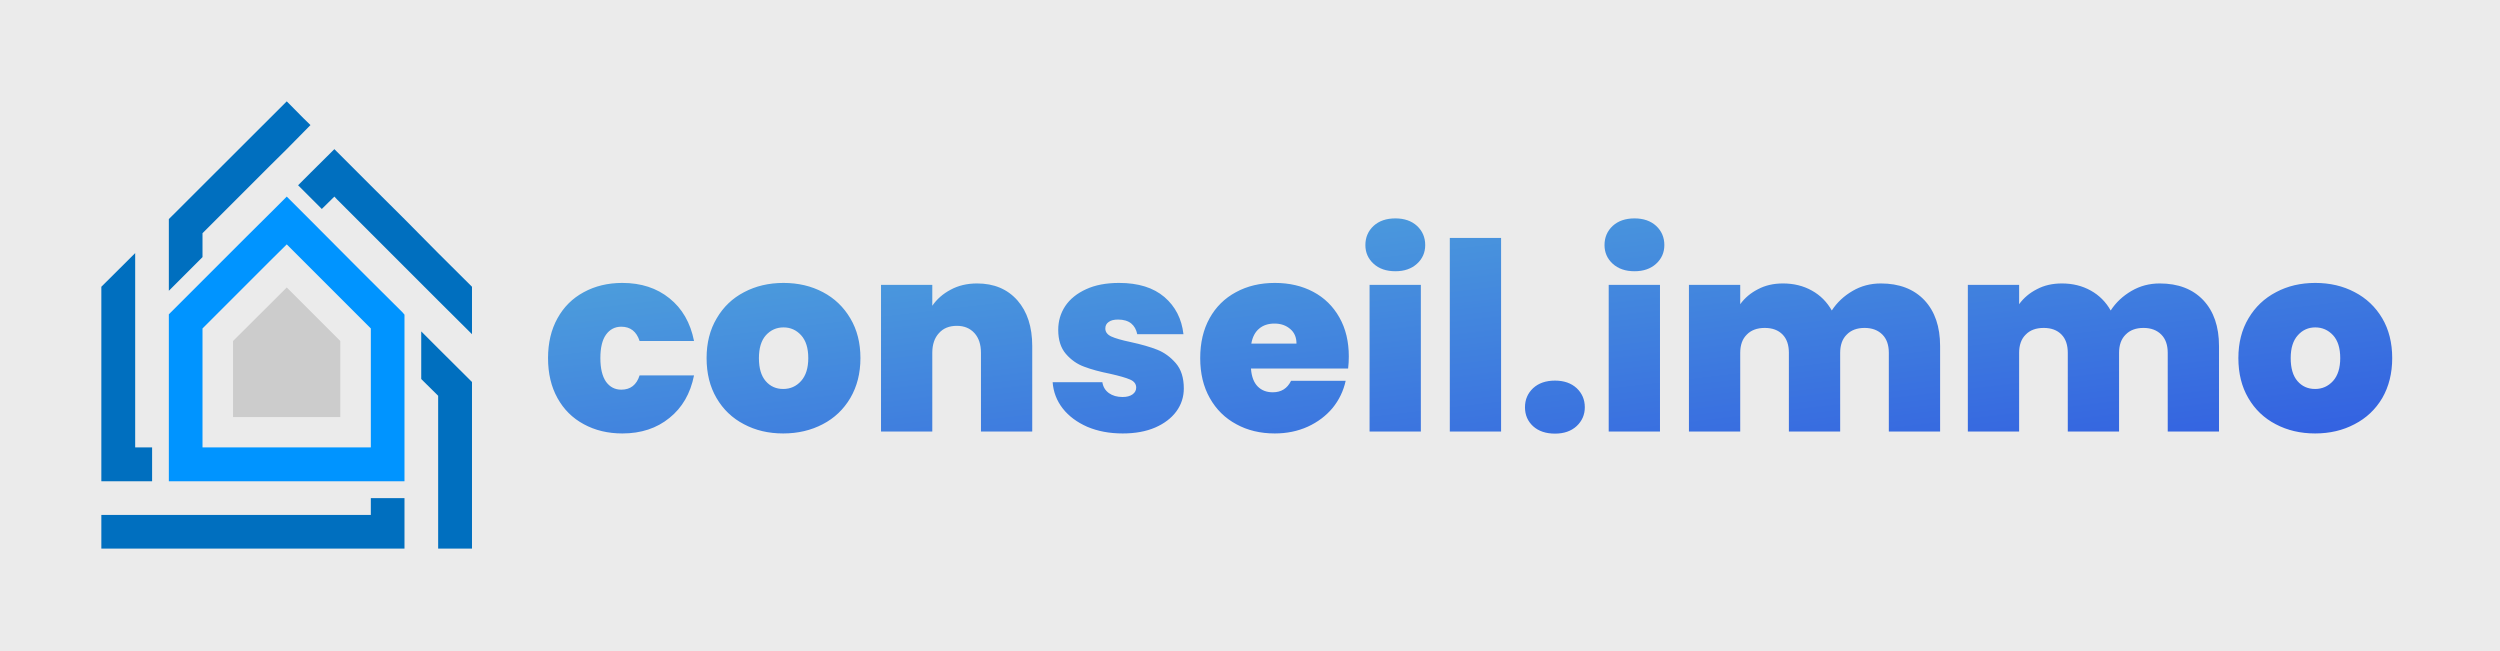
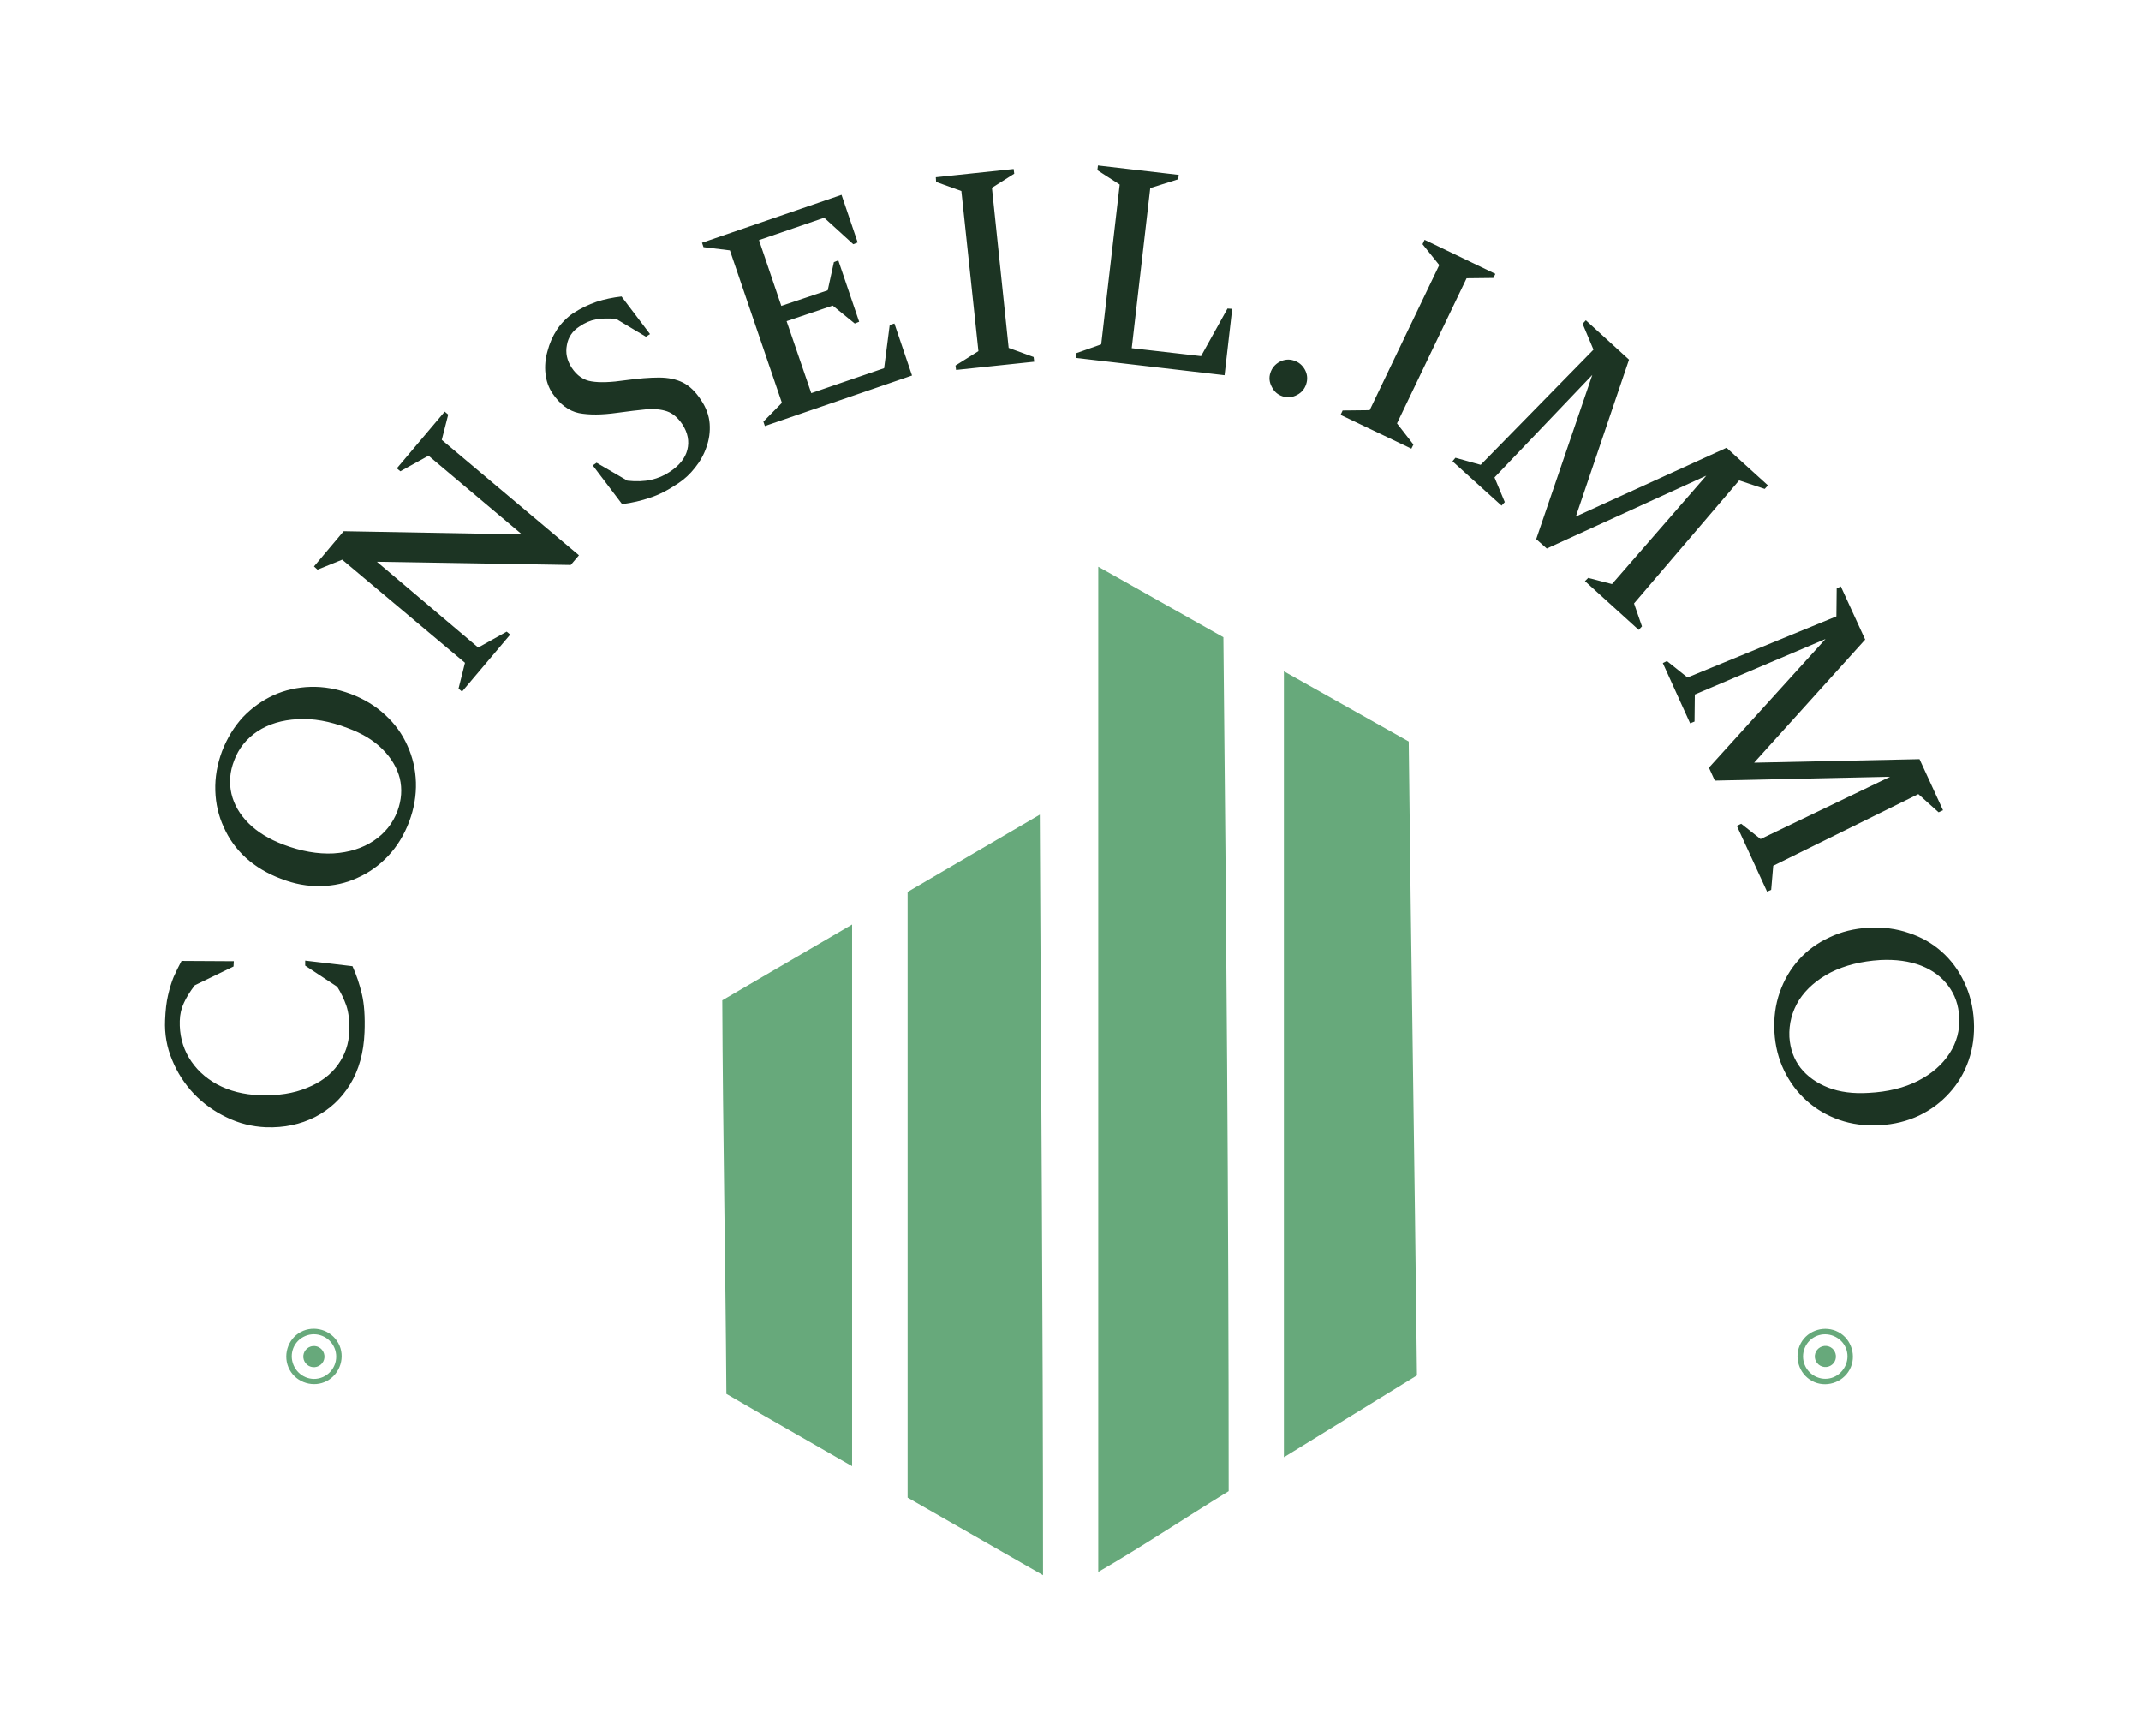
- <svg xmlns="http://www.w3.org/2000/svg" version="1.1" viewBox="0 0 14.333 3.727">
-   <g transform="matrix(1,0,0,1,3.106022,1.252066)">
-     <rect width="14.333" height="14.333" x="-3.106" y="-6.555" fill="#ebebeb" />
-     <g clip-path="url(#SvgjsClipPath1002)">
-       <g clip-path="url(#SvgjsClipPath1000be4fb5b5-9c7c-405a-a6b2-efaec43914ad)">
-         <path d=" M -0.594 0.745 L -0.691 0.648 L -0.691 0.921 L -0.594 1.017 L -0.594 1.893 L -0.4 1.893 L -0.4 0.937 L -0.401 0.937 Z" fill="#006fbf" transform="matrix(1,0,0,1,0,0)" fill-rule="nonzero" />
-       </g>
-       <g clip-path="url(#SvgjsClipPath1000be4fb5b5-9c7c-405a-a6b2-efaec43914ad)">
-         <path d=" M -2.234 1.313 L -2.331 1.313 L -2.331 0.199 L -2.525 0.392 L -2.525 1.507 L -2.234 1.507 Z" fill="#006fbf" transform="matrix(1,0,0,1,0,0)" fill-rule="nonzero" />
-       </g>
-       <g clip-path="url(#SvgjsClipPath1000be4fb5b5-9c7c-405a-a6b2-efaec43914ad)">
-         <path d=" M -0.594 0.199 L -0.787 0.004 L -0.98 -0.188 L -1.173 -0.381 L -1.189 -0.397 L -1.326 -0.261 L -1.366 -0.221 L -1.397 -0.19 L -1.261 -0.054 L -1.189 -0.125 L -1.173 -0.108 L -0.98 0.085 L -0.787 0.278 L -0.594 0.471 L -0.4 0.664 L -0.4 0.392 Z" fill="#006fbf" transform="matrix(1,0,0,1,0,0)" fill-rule="nonzero" />
-       </g>
-       <g clip-path="url(#SvgjsClipPath1000be4fb5b5-9c7c-405a-a6b2-efaec43914ad)">
-         <path d=" M -1.945 0.085 L -1.752 -0.108 L -1.647 -0.213 L -1.559 -0.301 L -1.462 -0.397 L -1.326 -0.535 L -1.366 -0.574 L -1.462 -0.671 L -2.138 0.004 L -2.138 0.415 L -1.945 0.222 Z" fill="#006fbf" transform="matrix(1,0,0,1,0,0)" fill-rule="nonzero" />
-       </g>
-       <g clip-path="url(#SvgjsClipPath1000be4fb5b5-9c7c-405a-a6b2-efaec43914ad)">
-         <path d=" M -0.98 1.7 L -2.525 1.7 L -2.525 1.893 L -0.787 1.893 L -0.787 1.604 L -0.98 1.604 Z" fill="#006fbf" transform="matrix(1,0,0,1,0,0)" fill-rule="nonzero" />
-       </g>
-       <g clip-path="url(#SvgjsClipPath1000be4fb5b5-9c7c-405a-a6b2-efaec43914ad)">
-         <path d=" M -0.98 0.358 L -1.088 0.25 L -1.326 0.011 L -1.462 -0.125 L -1.511 -0.076 L -1.559 -0.028 L -1.694 0.106 L -1.945 0.357 L -2.138 0.55 L -2.138 1.507 L -0.787 1.507 L -0.787 0.552 L -0.798 0.539 L -0.98 0.358 Z M -0.98 1.313 L -0.98 1.313 L -1.945 1.313 L -1.945 0.631 L -1.752 0.438 L -1.559 0.245 L -1.462 0.149 L -1.366 0.245 L -1.173 0.438 L -0.98 0.631 L -0.98 1.313 Z" fill="#0094ff" transform="matrix(1,0,0,1,0,0)" fill-rule="nonzero" />
-       </g>
-       <g clip-path="url(#SvgjsClipPath1000be4fb5b5-9c7c-405a-a6b2-efaec43914ad)">
-         <path d=" M -1.77 0.703 L -1.77 1.139 L -1.155 1.139 L -1.155 0.703 L -1.462 0.396 Z" fill="#cccccc" transform="matrix(1,0,0,1,0,0)" fill-rule="nonzero" />
+ <svg xmlns="http://www.w3.org/2000/svg" version="1.1" viewBox="0 0 7.289 5.909">
+   <g transform="matrix(1,0,0,1,2.459001,1.929349)">
+     <rect width="7.289" height="7.289" x="-2.459" y="-2.619" fill="#ffffff" />
+     <g>
+       <path d=" M -1.218 1.585 Q -1.222 1.688 -1.267 1.762 Q -1.312 1.835 -1.386 1.873 Q -1.461 1.911 -1.553 1.908 Q -1.625 1.905 -1.688 1.874 Q -1.751 1.844 -1.799 1.794 Q -1.847 1.743 -1.873 1.679 Q -1.9 1.615 -1.897 1.544 Q -1.895 1.493 -1.887 1.459 Q -1.879 1.424 -1.868 1.397 Q -1.856 1.37 -1.841 1.342 L -1.663 1.343 L -1.664 1.361 L -1.796 1.425 Q -1.821 1.458 -1.833 1.485 Q -1.846 1.512 -1.847 1.546 Q -1.849 1.615 -1.816 1.671 Q -1.782 1.728 -1.72 1.762 Q -1.657 1.796 -1.574 1.799 Q -1.481 1.802 -1.414 1.774 Q -1.346 1.747 -1.309 1.696 Q -1.272 1.645 -1.27 1.582 Q -1.268 1.53 -1.28 1.494 Q -1.293 1.458 -1.311 1.43 L -1.42 1.358 L -1.42 1.341 L -1.259 1.36 Q -1.239 1.404 -1.227 1.455 Q -1.215 1.505 -1.218 1.585 M -1.066 0.868 Q -1.092 0.936 -1.137 0.984 Q -1.183 1.033 -1.242 1.059 Q -1.3 1.086 -1.367 1.087 Q -1.434 1.089 -1.503 1.062 Q -1.572 1.036 -1.622 0.991 Q -1.671 0.946 -1.697 0.887 Q -1.724 0.829 -1.726 0.762 Q -1.728 0.695 -1.703 0.628 Q -1.677 0.561 -1.632 0.512 Q -1.586 0.464 -1.527 0.437 Q -1.469 0.411 -1.402 0.409 Q -1.335 0.407 -1.265 0.433 Q -1.196 0.459 -1.147 0.505 Q -1.098 0.55 -1.072 0.609 Q -1.045 0.668 -1.043 0.734 Q -1.041 0.801 -1.066 0.868 M -1.106 0.832 Q -1.085 0.775 -1.098 0.72 Q -1.112 0.666 -1.157 0.621 Q -1.202 0.576 -1.276 0.549 Q -1.367 0.514 -1.446 0.519 Q -1.525 0.523 -1.582 0.56 Q -1.639 0.598 -1.662 0.66 Q -1.684 0.717 -1.671 0.773 Q -1.658 0.828 -1.613 0.873 Q -1.568 0.918 -1.494 0.946 Q -1.404 0.98 -1.324 0.976 Q -1.244 0.971 -1.187 0.933 Q -1.13 0.895 -1.106 0.832 M -0.886 0.425 L -0.898 0.415 L -0.876 0.327 L -1.294 -0.024 L -1.378 0.01 L -1.39 -0.001 L -1.289 -0.121 L -0.682 -0.11 L -1 -0.378 L -1.096 -0.325 L -1.108 -0.335 L -0.945 -0.528 L -0.933 -0.518 L -0.955 -0.432 L -0.488 -0.039 L -0.516 -0.006 L -1.176 -0.017 L -0.831 0.275 L -0.734 0.221 L -0.722 0.231 L -0.886 0.425 M -0.15 -0.284 Q -0.202 -0.249 -0.246 -0.235 Q -0.289 -0.22 -0.341 -0.213 L -0.441 -0.345 L -0.428 -0.354 L -0.323 -0.293 Q -0.278 -0.288 -0.242 -0.296 Q -0.207 -0.304 -0.179 -0.323 Q -0.13 -0.355 -0.119 -0.398 Q -0.108 -0.442 -0.136 -0.485 Q -0.159 -0.519 -0.188 -0.529 Q -0.217 -0.539 -0.258 -0.536 Q -0.299 -0.532 -0.358 -0.524 Q -0.436 -0.513 -0.488 -0.523 Q -0.54 -0.534 -0.578 -0.59 Q -0.598 -0.62 -0.602 -0.658 Q -0.606 -0.696 -0.595 -0.734 Q -0.585 -0.773 -0.563 -0.807 Q -0.541 -0.84 -0.508 -0.863 Q -0.469 -0.888 -0.428 -0.902 Q -0.388 -0.915 -0.343 -0.92 L -0.246 -0.792 L -0.26 -0.783 L -0.362 -0.844 Q -0.403 -0.847 -0.43 -0.842 Q -0.458 -0.837 -0.486 -0.818 Q -0.522 -0.795 -0.529 -0.755 Q -0.537 -0.715 -0.513 -0.678 Q -0.486 -0.637 -0.445 -0.631 Q -0.404 -0.624 -0.329 -0.635 Q -0.263 -0.644 -0.216 -0.644 Q -0.168 -0.644 -0.134 -0.627 Q -0.1 -0.61 -0.072 -0.567 Q -0.046 -0.528 -0.043 -0.487 Q -0.04 -0.446 -0.054 -0.407 Q -0.067 -0.369 -0.093 -0.337 Q -0.118 -0.305 -0.15 -0.284 M 0.145 -0.479 L 0.14 -0.494 L 0.203 -0.558 L 0.026 -1.077 L -0.064 -1.088 L -0.069 -1.103 L 0.406 -1.266 L 0.461 -1.104 L 0.446 -1.098 L 0.347 -1.188 L 0.125 -1.112 L 0.201 -0.888 L 0.359 -0.941 L 0.38 -1.037 L 0.395 -1.043 L 0.466 -0.834 L 0.451 -0.828 L 0.376 -0.889 L 0.219 -0.836 L 0.303 -0.591 L 0.551 -0.676 L 0.57 -0.823 L 0.586 -0.828 L 0.646 -0.651 L 0.145 -0.479 M 0.796 -0.67 L 0.794 -0.685 L 0.872 -0.734 L 0.814 -1.279 L 0.728 -1.31 L 0.727 -1.326 L 0.992 -1.354 L 0.994 -1.338 L 0.918 -1.29 L 0.975 -0.745 L 1.06 -0.714 L 1.062 -0.698 L 0.796 -0.67 M 1.203 -0.711 L 1.205 -0.727 L 1.29 -0.757 L 1.353 -1.301 L 1.277 -1.35 L 1.279 -1.366 L 1.554 -1.334 L 1.552 -1.319 L 1.457 -1.289 L 1.394 -0.744 L 1.63 -0.717 L 1.72 -0.879 L 1.736 -0.878 L 1.71 -0.652 L 1.203 -0.711 M 1.908 -0.58 Q 1.883 -0.588 1.871 -0.612 Q 1.858 -0.636 1.866 -0.66 Q 1.874 -0.685 1.898 -0.698 Q 1.922 -0.71 1.946 -0.702 Q 1.971 -0.694 1.984 -0.67 Q 1.996 -0.647 1.988 -0.622 Q 1.98 -0.597 1.957 -0.585 Q 1.933 -0.572 1.908 -0.58 M 2.105 -0.517 L 2.112 -0.532 L 2.204 -0.533 L 2.441 -1.027 L 2.384 -1.098 L 2.391 -1.113 L 2.632 -0.997 L 2.625 -0.983 L 2.534 -0.982 L 2.297 -0.488 L 2.353 -0.416 L 2.346 -0.402 L 2.105 -0.517 M 2.486 -0.359 L 2.496 -0.371 L 2.582 -0.347 L 2.966 -0.739 L 2.929 -0.827 L 2.94 -0.839 L 3.087 -0.705 L 2.906 -0.171 L 3.419 -0.405 L 3.56 -0.277 L 3.549 -0.265 L 3.462 -0.294 L 3.104 0.125 L 3.131 0.203 L 3.12 0.215 L 2.937 0.049 L 2.948 0.038 L 3.029 0.059 L 3.35 -0.31 L 2.807 -0.062 L 2.771 -0.094 L 2.962 -0.653 L 2.629 -0.304 L 2.664 -0.22 L 2.653 -0.208 L 2.486 -0.359 M 3.202 0.328 L 3.216 0.321 L 3.286 0.377 L 3.793 0.169 L 3.794 0.074 L 3.808 0.067 L 3.891 0.248 L 3.513 0.667 L 4.076 0.655 L 4.156 0.829 L 4.141 0.836 L 4.072 0.774 L 3.578 1.018 L 3.571 1.1 L 3.557 1.106 L 3.454 0.882 L 3.469 0.875 L 3.535 0.927 L 3.976 0.715 L 3.379 0.728 L 3.359 0.684 L 3.756 0.246 L 3.311 0.435 L 3.31 0.527 L 3.295 0.533 L 3.202 0.328 M 3.582 1.584 Q 3.578 1.512 3.6 1.449 Q 3.622 1.386 3.665 1.338 Q 3.708 1.29 3.769 1.262 Q 3.829 1.233 3.903 1.229 Q 3.977 1.225 4.04 1.247 Q 4.104 1.268 4.152 1.311 Q 4.2 1.354 4.228 1.414 Q 4.257 1.474 4.261 1.546 Q 4.265 1.618 4.243 1.681 Q 4.221 1.744 4.178 1.791 Q 4.135 1.839 4.075 1.868 Q 4.014 1.897 3.94 1.901 Q 3.866 1.905 3.803 1.883 Q 3.74 1.861 3.692 1.818 Q 3.644 1.775 3.615 1.715 Q 3.586 1.655 3.582 1.584 M 3.633 1.601 Q 3.637 1.662 3.671 1.706 Q 3.706 1.75 3.765 1.773 Q 3.824 1.796 3.903 1.791 Q 4 1.786 4.071 1.75 Q 4.141 1.714 4.178 1.657 Q 4.215 1.6 4.211 1.533 Q 4.208 1.472 4.174 1.427 Q 4.14 1.381 4.081 1.358 Q 4.021 1.335 3.942 1.339 Q 3.846 1.345 3.774 1.381 Q 3.703 1.418 3.666 1.475 Q 3.63 1.533 3.633 1.601" fill="#1c3423" fill-rule="nonzero" />
+     </g>
+     <g clip-path="url(#SvgjsClipPath1004)">
+       <g clip-path="url(#SvgjsClipPath1000f10a25eb-1dcf-4bdc-b1ee-ddaabffc78be)">
+         <path d=" M 1.706 0.24 L 1.28 0 L 1.28 3.422 C 1.429 3.336 1.569 3.242 1.724 3.147 C 1.724 2.176 1.716 1.21 1.706 0.24 Z M 1.081 0.844 L 0.631 1.107 L 0.631 3.169 L 1.092 3.433 C 1.092 2.563 1.085 1.714 1.081 0.844 Z M 0.442 1.218 L -0 1.476 C 0.002 1.923 0.011 2.37 0.014 2.816 L 0.128 2.882 L 0.442 3.062 L 0.442 1.218 Z M 1.913 3.031 L 2.365 2.753 C 2.357 2.034 2.345 1.314 2.337 0.595 L 1.912 0.356 L 1.912 3.031 Z" fill="#67a97b" transform="matrix(1,0,0,1,0,0)" fill-rule="nonzero" />
      </g>
    </g>
-     <g>
-       <path d=" M 0.09 0.573 Q 0.144 0.475 0.241 0.423 Q 0.338 0.37 0.462 0.37 Q 0.623 0.37 0.732 0.458 Q 0.842 0.546 0.873 0.703 L 0.561 0.703 Q 0.534 0.621 0.456 0.621 Q 0.401 0.621 0.368 0.667 Q 0.336 0.712 0.336 0.801 Q 0.336 0.889 0.368 0.936 Q 0.401 0.982 0.456 0.982 Q 0.535 0.982 0.561 0.9 L 0.873 0.9 Q 0.842 1.056 0.732 1.144 Q 0.623 1.233 0.462 1.233 Q 0.338 1.233 0.241 1.18 Q 0.144 1.128 0.09 1.03 Q 0.036 0.933 0.036 0.801 Q 0.036 0.67 0.09 0.573 M 1.159 1.18 Q 1.059 1.128 1.002 1.03 Q 0.945 0.933 0.945 0.801 Q 0.945 0.67 1.003 0.573 Q 1.06 0.475 1.16 0.423 Q 1.26 0.37 1.386 0.37 Q 1.512 0.37 1.612 0.423 Q 1.711 0.475 1.769 0.573 Q 1.827 0.67 1.827 0.801 Q 1.827 0.931 1.769 1.03 Q 1.711 1.128 1.611 1.18 Q 1.51 1.233 1.384 1.233 Q 1.258 1.233 1.159 1.18 M 1.487 0.932 Q 1.528 0.886 1.528 0.801 Q 1.528 0.715 1.487 0.67 Q 1.446 0.625 1.386 0.625 Q 1.326 0.625 1.285 0.67 Q 1.245 0.715 1.245 0.801 Q 1.245 0.888 1.284 0.933 Q 1.323 0.978 1.384 0.978 Q 1.446 0.978 1.487 0.932 M 2.727 0.47 Q 2.812 0.567 2.812 0.732 L 2.812 1.222 L 2.518 1.222 L 2.518 0.771 Q 2.518 0.699 2.481 0.658 Q 2.443 0.616 2.38 0.616 Q 2.314 0.616 2.277 0.658 Q 2.239 0.699 2.239 0.771 L 2.239 1.222 L 1.945 1.222 L 1.945 0.381 L 2.239 0.381 L 2.239 0.501 Q 2.278 0.444 2.344 0.409 Q 2.41 0.373 2.496 0.373 Q 2.641 0.373 2.727 0.47 M 3.128 1.195 Q 3.039 1.156 2.987 1.09 Q 2.935 1.023 2.929 0.939 L 3.214 0.939 Q 3.22 0.979 3.252 1.002 Q 3.283 1.024 3.33 1.024 Q 3.366 1.024 3.387 1.009 Q 3.408 0.994 3.408 0.97 Q 3.408 0.939 3.373 0.924 Q 3.339 0.909 3.259 0.891 Q 3.169 0.873 3.109 0.85 Q 3.049 0.828 3.005 0.777 Q 2.961 0.726 2.961 0.639 Q 2.961 0.564 3.001 0.503 Q 3.042 0.442 3.121 0.406 Q 3.199 0.37 3.31 0.37 Q 3.475 0.37 3.57 0.451 Q 3.664 0.532 3.679 0.664 L 3.414 0.664 Q 3.406 0.624 3.379 0.602 Q 3.351 0.58 3.304 0.58 Q 3.268 0.58 3.25 0.594 Q 3.231 0.607 3.231 0.631 Q 3.231 0.661 3.265 0.677 Q 3.3 0.693 3.376 0.709 Q 3.468 0.729 3.529 0.753 Q 3.589 0.777 3.635 0.83 Q 3.681 0.883 3.681 0.975 Q 3.681 1.048 3.638 1.107 Q 3.595 1.165 3.517 1.199 Q 3.438 1.233 3.331 1.233 Q 3.217 1.233 3.128 1.195 M 4.623 0.861 L 4.066 0.861 Q 4.071 0.93 4.105 0.964 Q 4.138 0.997 4.191 0.997 Q 4.264 0.997 4.296 0.931 L 4.609 0.931 Q 4.59 1.018 4.534 1.087 Q 4.477 1.155 4.392 1.194 Q 4.306 1.233 4.203 1.233 Q 4.078 1.233 3.982 1.18 Q 3.885 1.128 3.83 1.03 Q 3.775 0.933 3.775 0.801 Q 3.775 0.669 3.829 0.572 Q 3.883 0.475 3.98 0.423 Q 4.077 0.37 4.203 0.37 Q 4.327 0.37 4.423 0.421 Q 4.519 0.472 4.573 0.568 Q 4.627 0.663 4.627 0.792 Q 4.627 0.826 4.623 0.861 M 4.327 0.718 Q 4.327 0.664 4.291 0.634 Q 4.255 0.603 4.201 0.603 Q 4.147 0.603 4.113 0.632 Q 4.078 0.661 4.068 0.718 L 4.327 0.718 M 4.769 0.26 Q 4.722 0.217 4.722 0.153 Q 4.722 0.087 4.769 0.043 Q 4.816 0 4.894 0 Q 4.971 0 5.018 0.043 Q 5.065 0.087 5.065 0.153 Q 5.065 0.217 5.018 0.26 Q 4.971 0.303 4.894 0.303 Q 4.816 0.303 4.769 0.26 M 5.04 0.381 L 5.04 1.222 L 4.746 1.222 L 4.746 0.381 L 5.04 0.381 M 5.5 0.112 L 5.5 1.222 L 5.206 1.222 L 5.206 0.112 L 5.5 0.112 M 5.684 1.192 Q 5.637 1.149 5.637 1.083 Q 5.637 1.017 5.684 0.973 Q 5.731 0.93 5.809 0.93 Q 5.886 0.93 5.933 0.973 Q 5.98 1.017 5.98 1.083 Q 5.98 1.147 5.933 1.191 Q 5.886 1.234 5.809 1.234 Q 5.731 1.234 5.684 1.192 M 6.14 0.26 Q 6.093 0.217 6.093 0.153 Q 6.093 0.087 6.14 0.043 Q 6.187 0 6.265 0 Q 6.342 0 6.389 0.043 Q 6.436 0.087 6.436 0.153 Q 6.436 0.217 6.389 0.26 Q 6.342 0.303 6.265 0.303 Q 6.187 0.303 6.14 0.26 M 6.411 0.381 L 6.411 1.222 L 6.117 1.222 L 6.117 0.381 L 6.411 0.381 M 7.927 0.469 Q 8.017 0.565 8.017 0.732 L 8.017 1.222 L 7.723 1.222 L 7.723 0.771 Q 7.723 0.703 7.686 0.666 Q 7.648 0.628 7.584 0.628 Q 7.519 0.628 7.482 0.666 Q 7.444 0.703 7.444 0.771 L 7.444 1.222 L 7.15 1.222 L 7.15 0.771 Q 7.15 0.703 7.114 0.666 Q 7.077 0.628 7.012 0.628 Q 6.946 0.628 6.909 0.666 Q 6.871 0.703 6.871 0.771 L 6.871 1.222 L 6.577 1.222 L 6.577 0.381 L 6.871 0.381 L 6.871 0.492 Q 6.91 0.438 6.973 0.406 Q 7.035 0.373 7.116 0.373 Q 7.209 0.373 7.282 0.414 Q 7.354 0.454 7.396 0.528 Q 7.441 0.459 7.515 0.416 Q 7.588 0.373 7.677 0.373 Q 7.836 0.373 7.927 0.469 M 9.526 0.469 Q 9.616 0.565 9.616 0.732 L 9.616 1.222 L 9.322 1.222 L 9.322 0.771 Q 9.322 0.703 9.285 0.666 Q 9.247 0.628 9.183 0.628 Q 9.118 0.628 9.081 0.666 Q 9.043 0.703 9.043 0.771 L 9.043 1.222 L 8.749 1.222 L 8.749 0.771 Q 8.749 0.703 8.713 0.666 Q 8.676 0.628 8.611 0.628 Q 8.545 0.628 8.508 0.666 Q 8.47 0.703 8.47 0.771 L 8.47 1.222 L 8.176 1.222 L 8.176 0.381 L 8.47 0.381 L 8.47 0.492 Q 8.509 0.438 8.572 0.406 Q 8.634 0.373 8.715 0.373 Q 8.808 0.373 8.881 0.414 Q 8.953 0.454 8.995 0.528 Q 9.04 0.459 9.114 0.416 Q 9.187 0.373 9.276 0.373 Q 9.435 0.373 9.526 0.469 M 9.941 1.18 Q 9.841 1.128 9.784 1.03 Q 9.727 0.933 9.727 0.801 Q 9.727 0.67 9.785 0.573 Q 9.843 0.475 9.943 0.423 Q 10.042 0.37 10.168 0.37 Q 10.294 0.37 10.394 0.423 Q 10.494 0.475 10.552 0.573 Q 10.609 0.67 10.609 0.801 Q 10.609 0.931 10.552 1.03 Q 10.494 1.128 10.393 1.18 Q 10.293 1.233 10.167 1.233 Q 10.041 1.233 9.941 1.18 M 10.27 0.932 Q 10.311 0.886 10.311 0.801 Q 10.311 0.715 10.27 0.67 Q 10.228 0.625 10.168 0.625 Q 10.108 0.625 10.068 0.67 Q 10.027 0.715 10.027 0.801 Q 10.027 0.888 10.066 0.933 Q 10.105 0.978 10.167 0.978 Q 10.228 0.978 10.27 0.932" fill="url(#gradient-dd031ce9-92d3-4972-9f46-3d42767eb831)" fill-rule="nonzero" />
+     <g transform="matrix(-0.4748614,-0.8800606,0.8800606,-0.4748614,-4.413802,2.742125)">
+       <g clip-path="url(#SvgjsClipPath1005)">
+         <path d=" M -1.389 2.781 C -1.337 2.781 -1.294 2.738 -1.294 2.686 C -1.294 2.635 -1.337 2.592 -1.389 2.592 C -1.44 2.592 -1.483 2.635 -1.483 2.686 C -1.483 2.738 -1.44 2.781 -1.389 2.781 Z M -1.389 2.762 C -1.431 2.762 -1.465 2.728 -1.465 2.686 C -1.465 2.644 -1.431 2.611 -1.389 2.611 C -1.347 2.611 -1.313 2.644 -1.313 2.686 C -1.313 2.728 -1.347 2.762 -1.389 2.762 Z M -1.389 2.722 C -1.369 2.722 -1.353 2.706 -1.353 2.686 C -1.353 2.666 -1.369 2.65 -1.389 2.65 C -1.409 2.65 -1.425 2.666 -1.425 2.686 C -1.425 2.706 -1.409 2.722 -1.389 2.722 Z" fill="#67a97b" transform="matrix(1,0,0,1,0,0)" fill-rule="nonzero" />
+       </g>
    </g>
-     <g />
+     <g transform="matrix(0.4748614,-0.8800606,-0.8800606,-0.4748614,4.336716,7.267743)">
+       <g clip-path="url(#SvgjsClipPath1006)">
+         <path d=" M 3.754 2.781 C 3.805 2.781 3.848 2.738 3.848 2.686 C 3.848 2.635 3.805 2.592 3.754 2.592 C 3.702 2.592 3.659 2.635 3.659 2.686 C 3.659 2.738 3.702 2.781 3.754 2.781 Z M 3.754 2.762 C 3.712 2.762 3.678 2.728 3.678 2.686 C 3.678 2.644 3.711 2.611 3.754 2.611 C 3.796 2.611 3.829 2.644 3.829 2.686 C 3.829 2.728 3.796 2.762 3.754 2.762 Z M 3.754 2.722 C 3.773 2.722 3.79 2.706 3.79 2.686 C 3.79 2.666 3.773 2.65 3.754 2.65 C 3.734 2.65 3.718 2.666 3.718 2.686 C 3.718 2.706 3.734 2.722 3.754 2.722 Z" fill="#67a97b" transform="matrix(1,0,0,1,0,0)" fill-rule="nonzero" />
+       </g>
+     </g>
  </g>
  <defs>
-     <clipPath id="SvgjsClipPath1002">
-       <path d=" M -2.525 -0.671 h 2.125 v 2.564 h -2.125 Z" />
+     <clipPath id="SvgjsClipPath1004">
+       <path d=" M 0 0 h 2.365 v 3.433 h -2.365 Z" />
    </clipPath>
-     <clipPath id="SvgjsClipPath1000be4fb5b5-9c7c-405a-a6b2-efaec43914ad">
-       <path d=" M -2.525 -0.671 L -0.4 -0.671 L -0.4 1.893 L -2.525 1.893 Z" />
+     <clipPath id="SvgjsClipPath1000f10a25eb-1dcf-4bdc-b1ee-ddaabffc78be">
+       <path d=" M 0 0 L 2.365 0 L 2.365 3.433 L 0 3.433 Z" />
    </clipPath>
-     <linearGradient id="gradient-dd031ce9-92d3-4972-9f46-3d42767eb831" y1="0" x1="0" y2="1" x2="1">
-       <stop stop-color="#51a8db" offset="0" />
-       <stop stop-color="#3361e1" offset="1" />
-     </linearGradient>
+     <clipPath id="SvgjsClipPath1005">
+       <path d=" M -1.534 2.537 h 0.291 v 0.301 h -0.291 Z" />
+     </clipPath>
+     <clipPath id="SvgjsClipPath1006">
+       <path d=" M 3.608 2.537 h 0.291 v 0.301 h -0.291 Z" />
+     </clipPath>
  </defs>
</svg>
